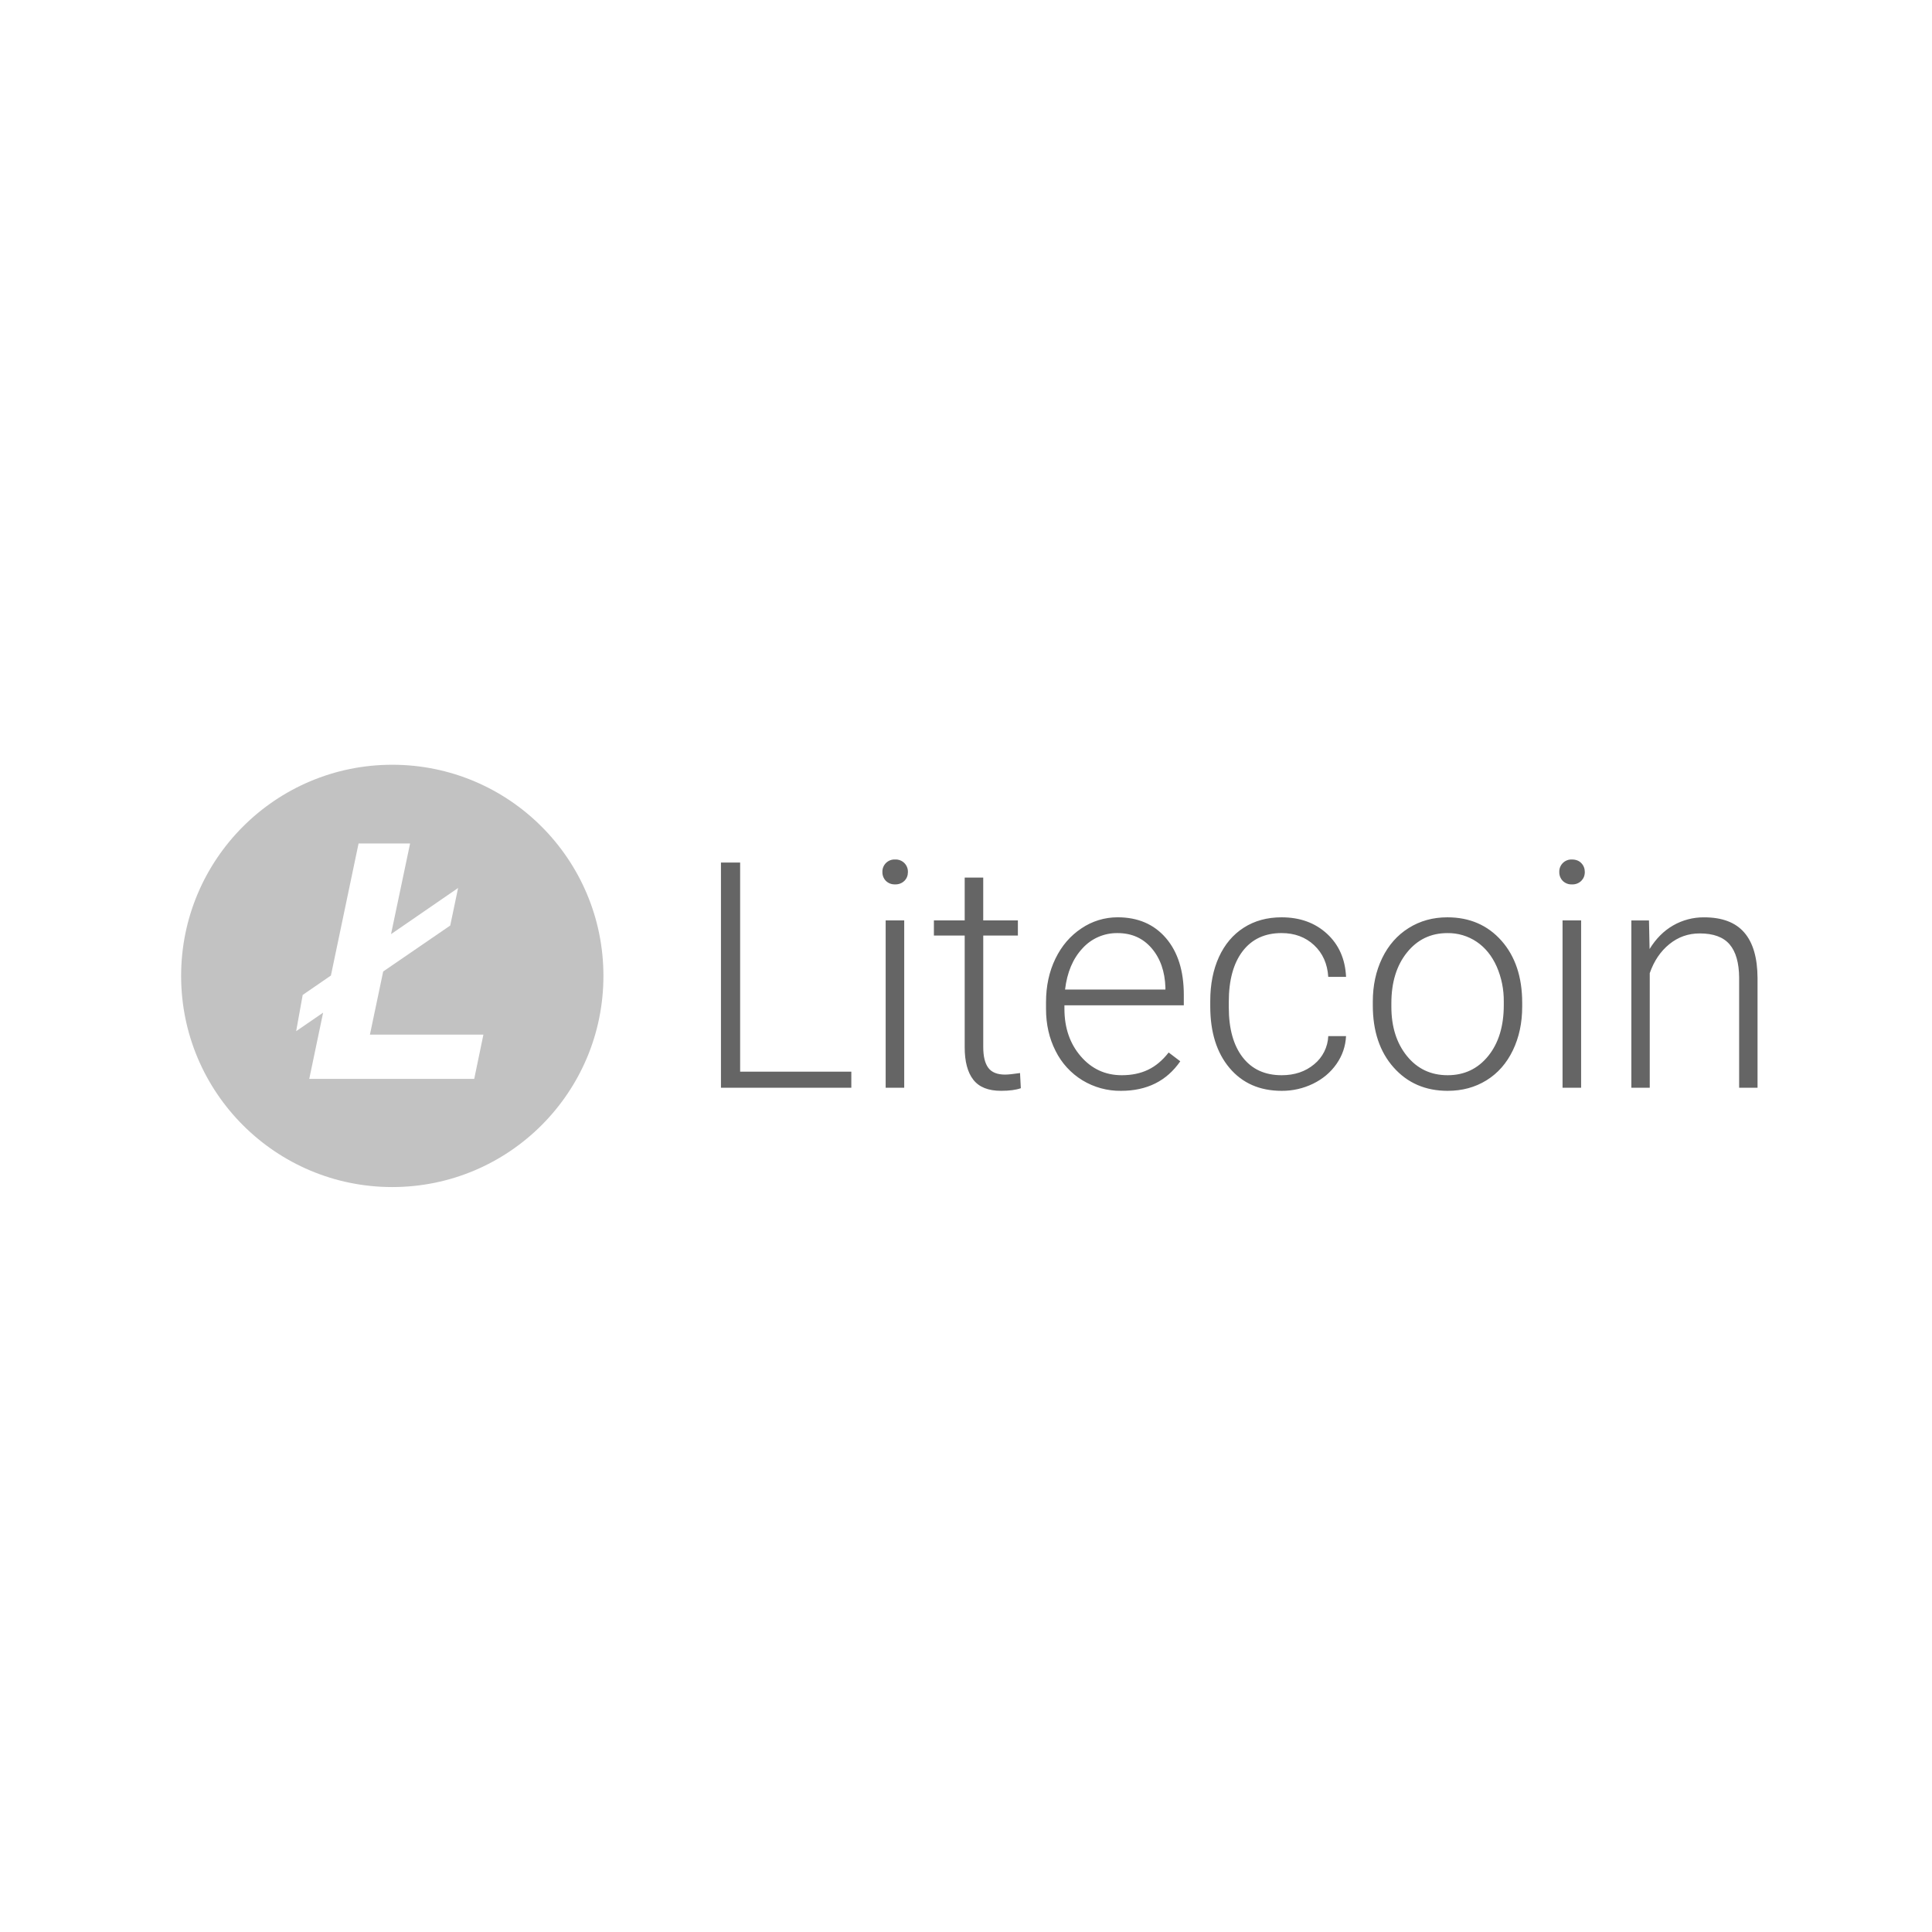
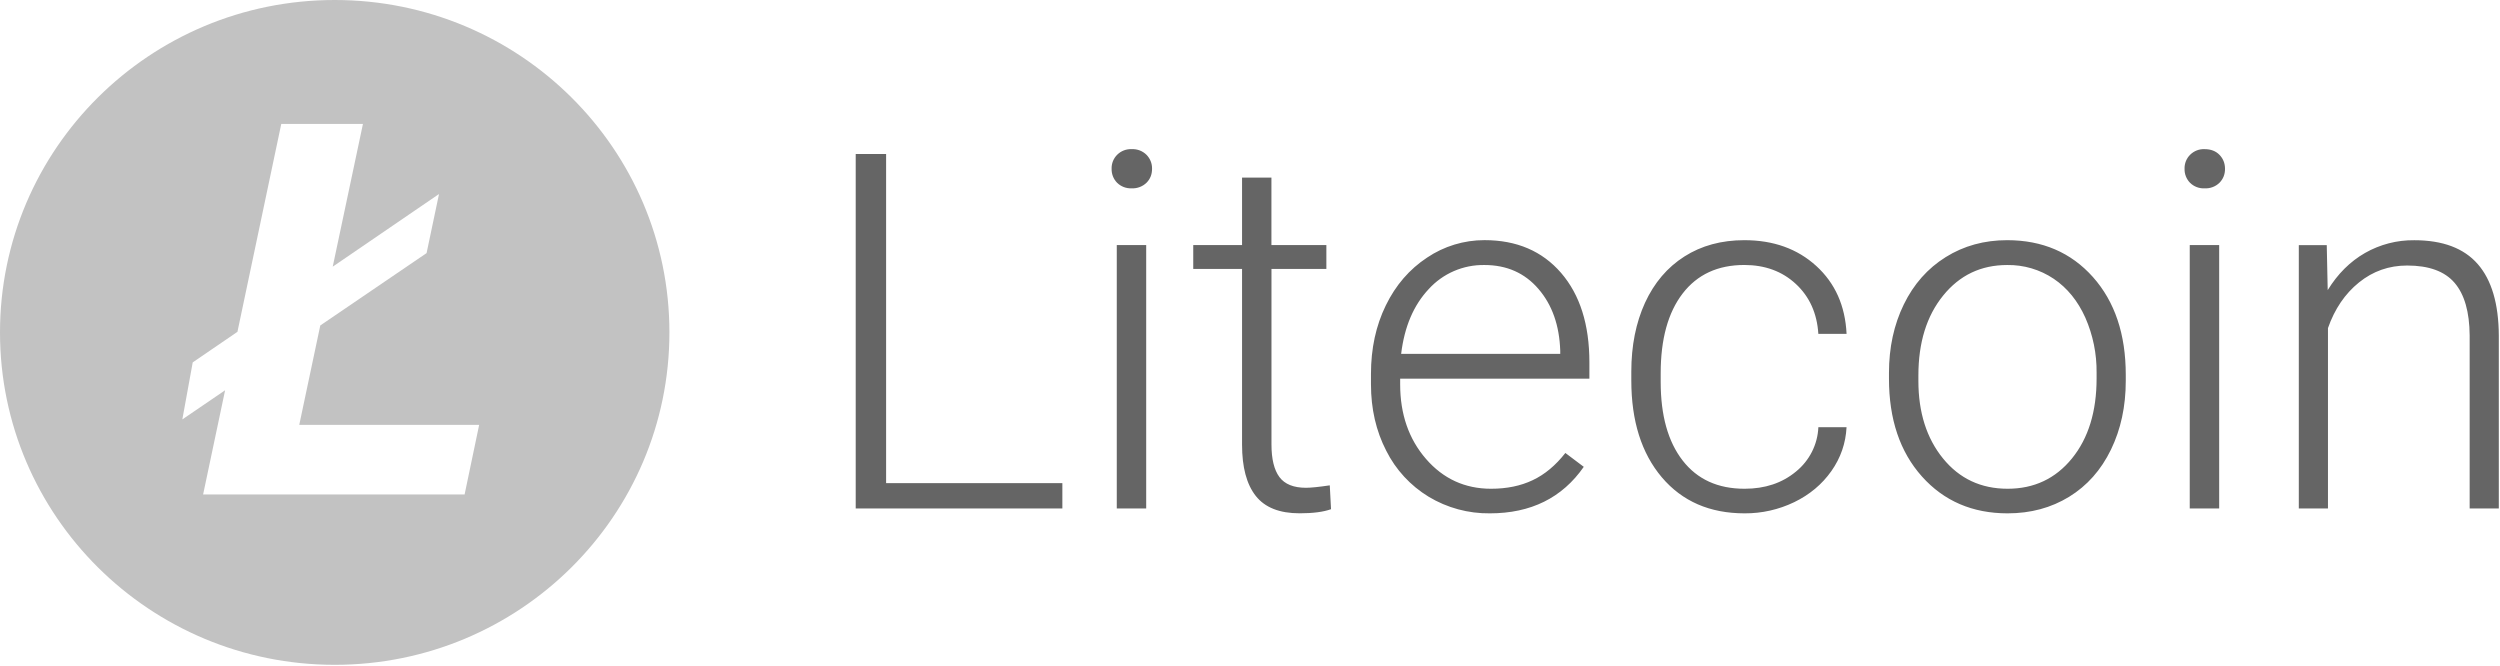
- <svg xmlns="http://www.w3.org/2000/svg" width="96" height="96" viewBox="0 0 96 96">
-   <g fill="none" fill-rule="evenodd">
-     <path d="M36.777 53.25h5.525v.8h-6.478V42.86h.953v10.39zm8.153.8h-.922v-8.315h.922v8.314zm-1.084-10.72a.601.601 0 0 1 .63-.622.61.61 0 0 1 .465.18.61.61 0 0 1 .173.441c0 .175-.057.32-.173.438a.62.62 0 0 1-.465.177.608.608 0 0 1-.46-.177.61.61 0 0 1-.17-.438zm5.01.276v2.129h1.722v.753h-1.721v5.54c0 .461.083.804.25 1.03.166.225.444.338.833.338.154 0 .402-.026.745-.077l.039.753c-.24.087-.569.13-.984.13-.63 0-1.088-.182-1.375-.549-.287-.366-.43-.905-.43-1.617v-5.548h-1.53v-.753h1.53v-2.129h.922zm6.847 10.597a3.61 3.61 0 0 1-1.917-.523 3.561 3.561 0 0 1-1.333-1.456c-.318-.622-.477-1.32-.477-2.094v-.33c0-.8.155-1.52.465-2.16.31-.64.742-1.143 1.295-1.51a3.194 3.194 0 0 1 1.798-.55c1.01 0 1.81.345 2.402 1.034.591.69.887 1.63.887 2.825v.514h-5.932v.177c0 .943.27 1.728.81 2.355.541.628 1.221.942 2.04.942.493 0 .927-.09 1.303-.27.377-.179.719-.465 1.026-.86l.577.438c-.677.979-1.658 1.468-2.944 1.468zm-.169-7.838a2.3 2.3 0 0 0-1.748.76c-.474.508-.762 1.189-.864 2.045h4.987v-.1c-.026-.8-.254-1.45-.684-1.952-.43-.502-.994-.753-1.69-.753zm8.154 7.062c.64 0 1.176-.18 1.61-.542a1.91 1.91 0 0 0 .703-1.402h.883c-.025.507-.184.97-.476 1.387-.292.417-.68.744-1.164.98a3.509 3.509 0 0 1-1.556.353c-1.092 0-1.956-.38-2.594-1.137-.638-.759-.957-1.778-.957-3.059v-.276c0-.82.144-1.545.43-2.175.288-.63.699-1.117 1.234-1.46.535-.343 1.162-.515 1.879-.515.912 0 1.663.271 2.255.814.592.544.908 1.258.95 2.144H66c-.041-.65-.276-1.175-.704-1.575-.427-.4-.967-.6-1.617-.6-.83 0-1.474.3-1.933.9-.458.6-.688 1.44-.688 2.52v.27c0 1.06.23 1.887.688 2.481.459.595 1.105.892 1.94.892zm4.526-3.658c0-.8.155-1.519.465-2.16.31-.64.747-1.138 1.314-1.494.566-.356 1.207-.534 1.925-.534 1.106 0 2.003.388 2.69 1.164.686.776 1.029 1.805 1.029 3.085v.193c0 .804-.155 1.527-.465 2.17-.31.643-.747 1.139-1.31 1.487-.564.349-1.207.523-1.93.523-1.1 0-1.996-.388-2.685-1.164-.689-.776-1.033-1.805-1.033-3.086v-.184zm.922.254c0 .993.257 1.81.772 2.447.515.638 1.19.957 2.025.957.83 0 1.502-.32 2.017-.957.515-.638.772-1.48.772-2.524v-.177a4.23 4.23 0 0 0-.353-1.744c-.236-.528-.566-.937-.991-1.226a2.533 2.533 0 0 0-1.46-.434c-.82 0-1.489.321-2.006.964-.518.643-.776 1.485-.776 2.524v.17zm9.429 4.026h-.923v-8.314h.923v8.314zM77.48 43.33a.601.601 0 0 1 .63-.622c.195 0 .35.06.465.18.115.12.173.268.173.442 0 .175-.058.32-.173.438a.62.62 0 0 1-.465.177.608.608 0 0 1-.46-.177.61.61 0 0 1-.17-.438zm4.457 2.406l.03 1.421c.313-.512.703-.903 1.169-1.172a3.035 3.035 0 0 1 1.544-.403c.892 0 1.555.251 1.99.753.436.502.656 1.255.661 2.26v5.455h-.914v-5.463c-.005-.743-.163-1.297-.473-1.66-.31-.364-.805-.546-1.486-.546-.57 0-1.072.178-1.51.534-.439.356-.763.837-.973 1.441v5.694h-.914v-8.314h.876z" fill-opacity=".603" fill="#000" />
-     <path d="M19.492 38C13.697 38 9 42.697 9 48.492c0 5.795 4.697 10.492 10.492 10.492 5.794 0 10.492-4.697 10.492-10.492C29.984 42.697 25.286 38 19.492 38zm4.072 15.608h-8.197l.689-3.29-1.34.92.325-1.8 1.402-.965 1.374-6.561h2.56l-.947 4.505 3.332-2.293-.39 1.865-3.332 2.284-.659 3.138h5.639l-.456 2.197z" fill="#C2C2C2" fill-rule="nonzero" />
+ <svg xmlns="http://www.w3.org/2000/svg" width="124px" height="33px" viewBox="0 0 124 33" version="1.1">
+   <defs />
+   <g id="🤼‍♂️-Playground" stroke="none" stroke-width="1" fill="none" fill-rule="evenodd">
+     <g id="Artboard" transform="translate(-1583, -521)" fill-rule="nonzero">
+       <g id="litecoin" transform="translate(1583, 521)">
+         <path d="M43.951,23.964 L52.693,23.964 L52.693,25.221 L42.443,25.221 L42.443,7.637 L43.951,7.637 L43.951,23.964 Z M56.851,25.221 L55.392,25.221 L55.392,12.155 L56.851,12.155 L56.851,25.22 L56.851,25.221 Z M55.136,8.376 C55.126,8.111 55.229,7.855 55.418,7.67 C55.608,7.484 55.867,7.385 56.133,7.398 C56.408,7.384 56.675,7.487 56.869,7.681 C57.05,7.866 57.149,8.116 57.142,8.374 C57.142,8.649 57.052,8.877 56.869,9.062 C56.673,9.253 56.407,9.354 56.133,9.341 C55.862,9.354 55.597,9.253 55.405,9.062 C55.226,8.878 55.13,8.63 55.136,8.374 L55.136,8.376 Z M63.063,8.809 L63.063,12.155 L65.788,12.155 L65.788,13.338 L63.065,13.338 L63.065,22.044 C63.065,22.768 63.196,23.307 63.46,23.663 C63.723,24.016 64.163,24.194 64.778,24.194 C65.022,24.194 65.415,24.153 65.957,24.073 L66.019,25.256 C65.639,25.393 65.119,25.46 64.462,25.46 C63.465,25.46 62.741,25.174 62.286,24.598 C61.832,24.022 61.606,23.175 61.606,22.057 L61.606,13.338 L59.185,13.338 L59.185,12.155 L61.606,12.155 L61.606,8.809 L63.065,8.809 L63.063,8.809 Z M73.897,25.462 C72.829,25.475 71.778,25.19 70.864,24.64 C69.958,24.09 69.227,23.297 68.755,22.352 C68.252,21.375 68,20.278 68,19.061 L68,18.543 C68,17.286 68.245,16.154 68.736,15.149 C69.226,14.143 69.91,13.352 70.785,12.776 C71.624,12.211 72.616,11.91 73.63,11.911 C75.228,11.911 76.494,12.454 77.43,13.536 C78.366,14.621 78.834,16.098 78.834,17.976 L78.834,18.783 L69.448,18.783 L69.448,19.061 C69.448,20.543 69.875,21.777 70.729,22.762 C71.585,23.749 72.661,24.242 73.957,24.242 C74.737,24.242 75.424,24.101 76.019,23.818 C76.616,23.537 77.157,23.087 77.642,22.467 L78.555,23.155 C77.484,24.693 75.932,25.462 73.897,25.462 Z M73.63,13.145 C72.577,13.127 71.569,13.563 70.864,14.339 C70.114,15.138 69.658,16.208 69.497,17.553 L77.388,17.553 L77.388,17.396 C77.347,16.139 76.986,15.117 76.305,14.328 C75.625,13.539 74.733,13.145 73.631,13.145 L73.63,13.145 Z M86.532,24.242 C87.544,24.242 88.392,23.96 89.079,23.391 C89.75,22.848 90.155,22.046 90.191,21.188 L91.589,21.188 C91.549,21.984 91.297,22.712 90.835,23.367 C90.373,24.022 89.759,24.536 88.994,24.907 C88.227,25.277 87.384,25.467 86.532,25.462 C84.804,25.462 83.437,24.865 82.427,23.675 C81.418,22.482 80.913,20.881 80.913,18.868 L80.913,18.434 C80.913,17.146 81.141,16.007 81.593,15.017 C82.049,14.027 82.699,13.261 83.546,12.722 C84.392,12.183 85.384,11.913 86.519,11.913 C87.962,11.913 89.15,12.339 90.087,13.192 C91.024,14.047 91.524,15.169 91.59,16.561 L90.19,16.561 C90.125,15.54 89.753,14.715 89.076,14.086 C88.4,13.458 87.546,13.143 86.517,13.143 C85.204,13.143 84.185,13.615 83.459,14.558 C82.734,15.501 82.37,16.821 82.37,18.518 L82.37,18.942 C82.37,20.608 82.734,21.907 83.459,22.841 C84.185,23.776 85.207,24.242 86.528,24.242 L86.532,24.242 Z M93.693,18.494 C93.693,17.237 93.938,16.107 94.429,15.1 C94.919,14.094 95.611,13.312 96.508,12.752 C97.403,12.193 98.418,11.913 99.554,11.913 C101.304,11.913 102.723,12.523 103.81,13.742 C104.896,14.962 105.438,16.579 105.438,18.59 L105.438,18.893 C105.438,20.157 105.193,21.293 104.703,22.303 C104.212,23.314 103.521,24.093 102.63,24.64 C101.737,25.188 100.72,25.462 99.576,25.462 C97.835,25.462 96.418,24.852 95.328,23.633 C94.237,22.413 93.693,20.796 93.693,18.783 L93.693,18.494 Z M95.152,18.893 C95.152,20.454 95.559,21.738 96.373,22.739 C97.188,23.741 98.256,24.242 99.578,24.242 C100.891,24.242 101.954,23.74 102.769,22.739 C103.584,21.736 103.991,20.413 103.991,18.772 L103.991,18.494 C104.002,17.552 103.812,16.617 103.432,15.754 C103.059,14.924 102.536,14.281 101.864,13.827 C101.183,13.37 100.376,13.132 99.554,13.145 C98.256,13.145 97.198,13.649 96.38,14.66 C95.56,15.67 95.152,16.993 95.152,18.626 L95.152,18.893 Z M110.071,25.22 L108.611,25.22 L108.611,12.155 L110.071,12.155 L110.071,25.22 Z M108.354,8.376 C108.345,8.111 108.447,7.855 108.637,7.67 C108.826,7.484 109.085,7.385 109.351,7.398 C109.66,7.398 109.905,7.493 110.087,7.681 C110.269,7.87 110.361,8.102 110.361,8.376 C110.361,8.651 110.269,8.879 110.087,9.064 C109.892,9.255 109.625,9.356 109.351,9.342 C109.08,9.356 108.816,9.255 108.623,9.064 C108.445,8.879 108.348,8.632 108.354,8.376 Z M115.407,12.157 L115.454,14.39 C115.949,13.585 116.566,12.971 117.304,12.548 C118.047,12.124 118.89,11.905 119.747,11.915 C121.158,11.915 122.207,12.309 122.896,13.098 C123.585,13.887 123.934,15.07 123.941,16.649 L123.941,25.221 L122.495,25.221 L122.495,16.637 C122.487,15.469 122.237,14.599 121.747,14.028 C121.256,13.456 120.473,13.17 119.396,13.17 C118.494,13.17 117.699,13.45 117.006,14.009 C116.312,14.569 115.799,15.325 115.467,16.274 L115.467,25.221 L114.021,25.221 L114.021,12.157 L115.407,12.157 Z" id="Shape" fill-opacity="0.603" fill="#000000" />
+         <path d="M16.601,0 C7.432,0 0,7.381 0,16.487 C0,25.594 7.432,32.975 16.601,32.975 C25.769,32.975 33.203,25.594 33.203,16.487 C33.203,7.381 25.769,0 16.601,0 Z M23.044,24.527 L10.074,24.527 L11.165,19.357 L9.044,20.803 L9.559,17.974 L11.777,16.458 L13.951,6.147 L18.002,6.147 L16.503,13.227 L21.775,9.623 L21.158,12.554 L15.886,16.143 L14.843,21.074 L23.766,21.074 L23.044,24.527 Z" id="Shape" fill="#C2C2C2" />
+       </g>
+     </g>
  </g>
</svg>
